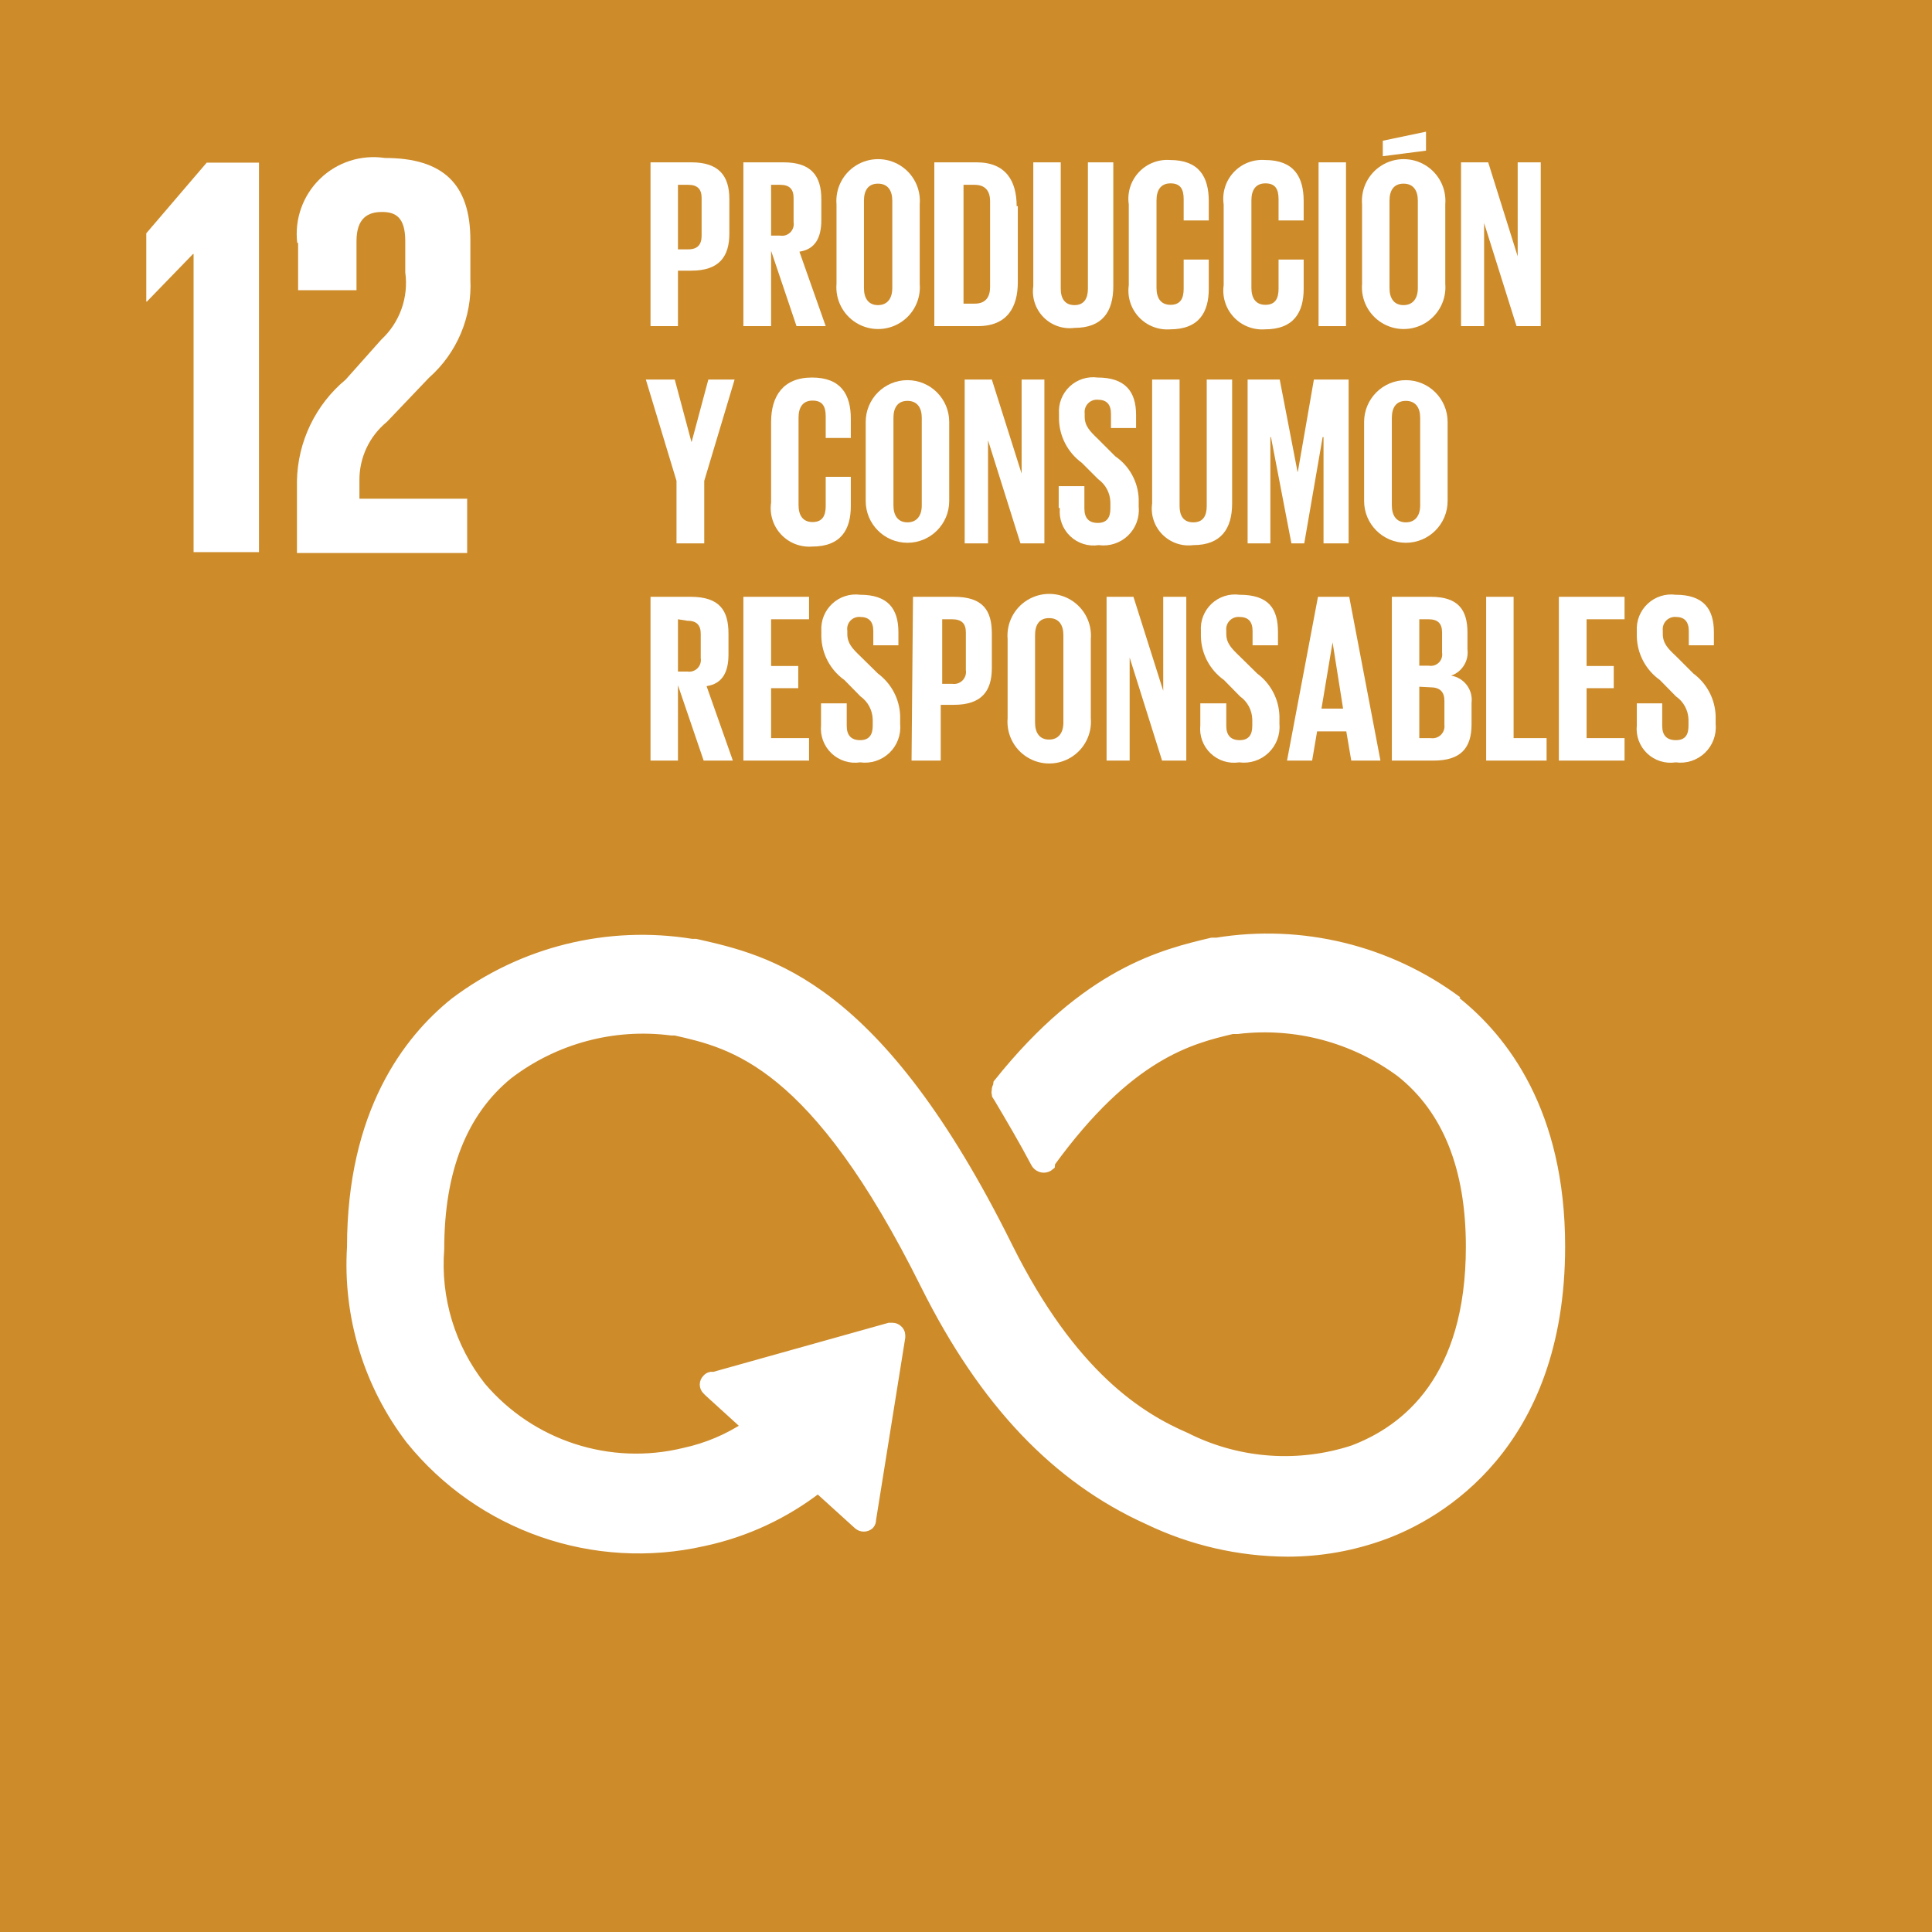
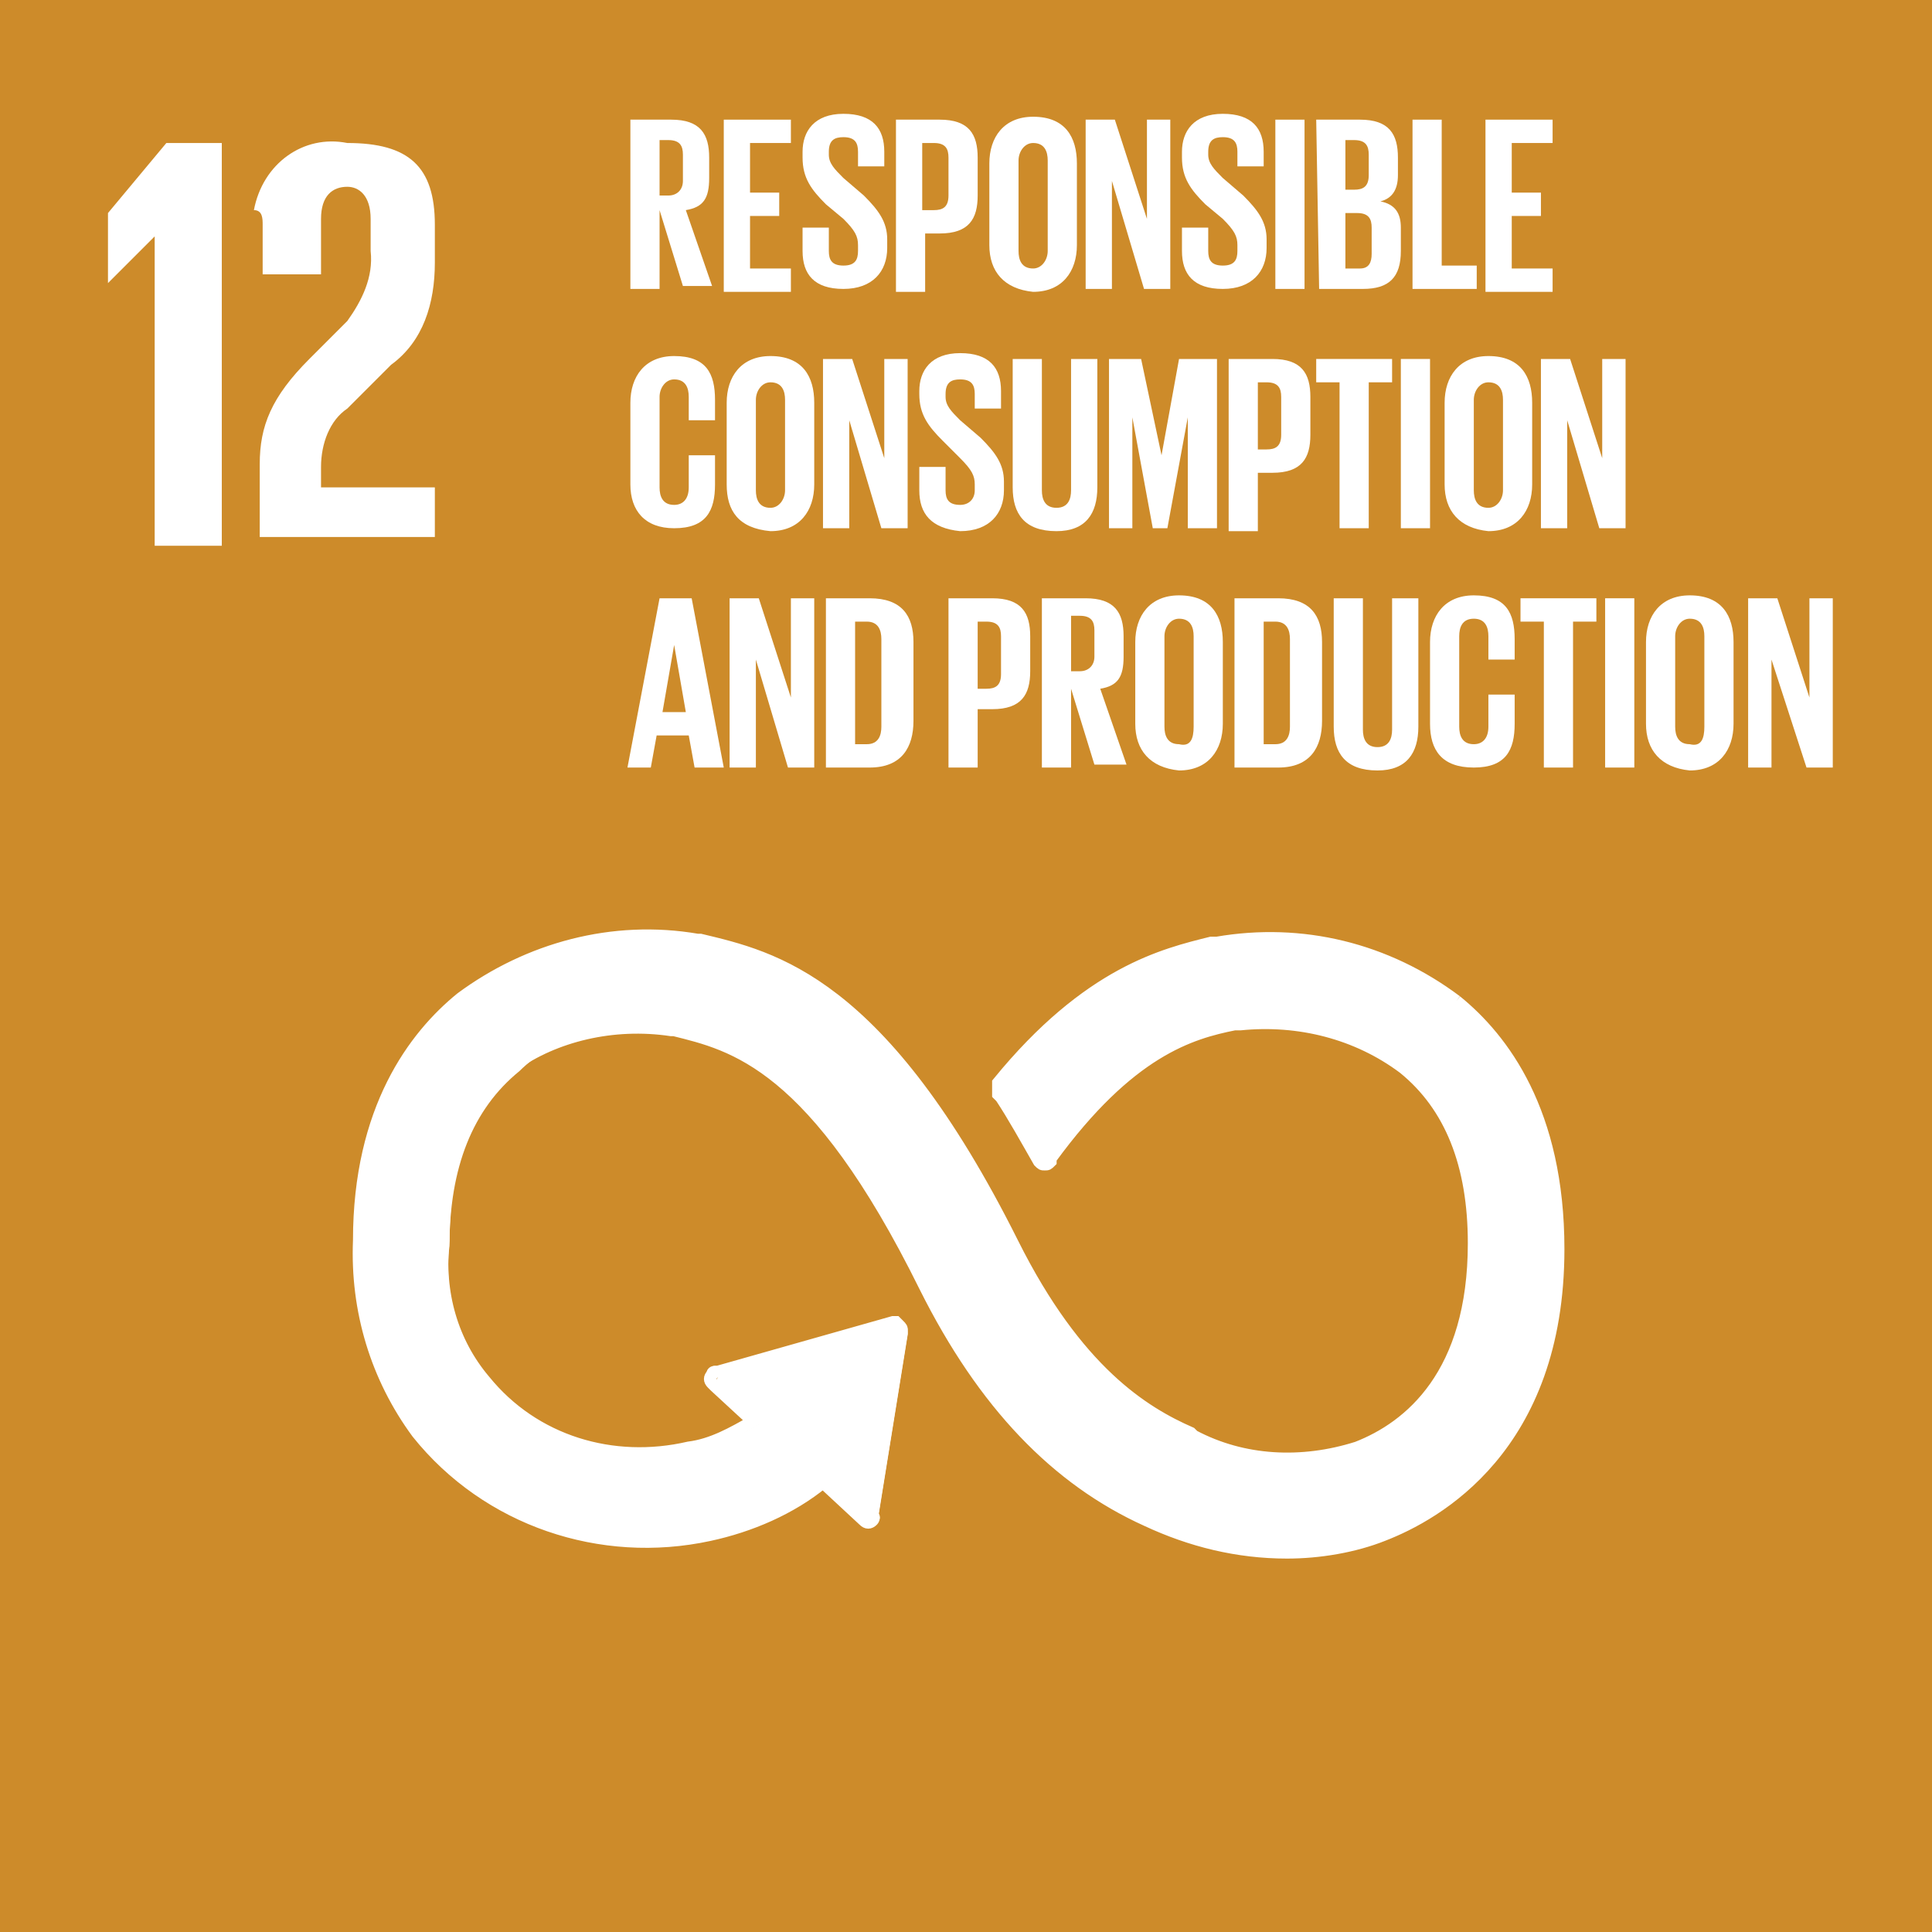
- <svg xmlns="http://www.w3.org/2000/svg" viewBox="0 0 66.17 66.17">
-   <defs>
-     <style>.cls-1{fill:#cd8b2a;}.cls-2{fill:#fff;}.cls-3{fill:none;stroke:#fff;stroke-miterlimit:10;stroke-width:0.41px;}</style>
-   </defs>
-   <g id="Layer_2" data-name="Layer 2">
-     <g id="Layer_1-2" data-name="Layer 1">
-       <rect class="cls-1" width="66.17" height="66.17" />
-       <path class="cls-2" d="M49.88,34.33a10.89,10.89,0,0,0-8.22-2l-.16,0c-1.64.39-4.24,1-7.28,4.81l0,.06,0,.05a.25.25,0,0,0-.05.15.27.27,0,0,0,0,.12l.07.12c.38.64.86,1.46,1.27,2.22v0a.26.26,0,0,0,.23.15.22.22,0,0,0,.18-.08l.06-.08c2.7-3.73,4.83-4.25,6.26-4.59l.18,0A7.86,7.86,0,0,1,48,36.71c1.6,1.26,2.41,3.27,2.41,6,0,4.52-2.2,6.29-4,7a7.57,7.57,0,0,1-5.63-.37l-.12-.06c-1.57-.68-3.91-2.1-6.13-6.54C30,33.74,26.3,32.9,23.84,32.34l-.13,0a10.69,10.69,0,0,0-8.09,2c-1.6,1.28-3.51,3.76-3.51,8.34a9.78,9.78,0,0,0,2.05,6.57,10,10,0,0,0,10,3.45,9.48,9.48,0,0,0,3.92-1.82l1.4,1.27a.25.25,0,0,0,.33,0,.21.21,0,0,0,.05-.15v0l1-6.23v-.07a.25.25,0,0,0-.08-.17.2.2,0,0,0-.15,0h-.11l-6,1.67-.11,0a.23.23,0,0,0-.12.06.25.25,0,0,0,0,.33l.07.06,1.34,1.21a6.28,6.28,0,0,1-2.19.93,7,7,0,0,1-7-2.26l0-.05a6.78,6.78,0,0,1-1.44-4.74c0-2.71.8-4.71,2.37-6A7.64,7.64,0,0,1,23,35.27l.13,0c2,.45,4.79,1.08,8.6,8.74,2,4,4.46,6.58,7.58,8a11.13,11.13,0,0,0,4.76,1.1,9.46,9.46,0,0,0,3.31-.59c1.81-.67,6-3,6-9.82,0-4.57-1.94-7.06-3.56-8.35" />
-       <path class="cls-3" d="M49.89,34.32a10.86,10.86,0,0,0-8.22-2l-.16,0c-1.64.39-4.25,1-7.29,4.81a.18.18,0,0,0,0,.07l0,0a.25.25,0,0,0-.05.15.28.28,0,0,0,0,.13l.07.11c.38.64.87,1.47,1.27,2.23,0,0,0,0,0,0a.29.29,0,0,0,.24.14.29.29,0,0,0,.18-.07.35.35,0,0,0,0-.08c2.71-3.74,4.83-4.26,6.27-4.6l.17,0A7.87,7.87,0,0,1,48,36.7c1.6,1.27,2.41,3.28,2.41,6,0,4.53-2.2,6.3-4.05,7a7.57,7.57,0,0,1-5.63-.37l-.12-.06c-1.58-.68-3.92-2.11-6.13-6.55-4.46-9-8.19-9.8-10.66-10.36l-.13,0a10.61,10.61,0,0,0-8.09,2c-1.6,1.28-3.51,3.77-3.51,8.35a9.82,9.82,0,0,0,2,6.57,10,10,0,0,0,10,3.47,9.69,9.69,0,0,0,3.93-1.83l1.4,1.27a.25.25,0,0,0,.33,0,.21.21,0,0,0,.05-.15v0l1-6.24v-.07a.21.21,0,0,0-.08-.16.22.22,0,0,0-.15-.06h-.11l-6,1.68h-.11a.19.19,0,0,0-.11.07.22.22,0,0,0,0,.32l.07.07,1.33,1.21a6.33,6.33,0,0,1-2.19.93,7,7,0,0,1-7-2.27l0,0a6.81,6.81,0,0,1-1.44-4.75c0-2.71.8-4.72,2.37-6A7.64,7.64,0,0,1,23,35.26l.13,0c2,.45,4.8,1.08,8.61,8.75,2,4,4.47,6.59,7.59,8a11.08,11.08,0,0,0,4.76,1.1,9.5,9.5,0,0,0,3.31-.59c1.81-.67,6-3,6-9.83,0-4.58-1.94-7.07-3.56-8.36" />
-       <polygon class="cls-2" points="6.61 8.7 6.63 8.7 6.63 18.91 8.87 18.91 8.87 5.57 7.08 5.57 5.01 7.99 5.01 10.33 5.03 10.33 6.61 8.7" />
-       <path class="cls-2" d="M10.21,8.32V9.94h2V8.26c0-.8.4-1,.87-1s.8.18.8,1V9.33a2.64,2.64,0,0,1-.82,2.3L11.84,13a4.63,4.63,0,0,0-1.67,3.48v2.46H16V17.08H12.31v-.63a2.56,2.56,0,0,1,.94-2l1.44-1.51a4.21,4.21,0,0,0,1.42-3.37V8.22c0-1.91-.93-2.81-2.93-2.81a2.63,2.63,0,0,0-3,2.91" />
-       <path class="cls-2" d="M23.22,6.33V8.54h.35c.32,0,.46-.16.46-.47V6.78c0-.3-.14-.45-.46-.45Zm-.94-.77h1.4c.95,0,1.3.47,1.3,1.26V8c0,.79-.35,1.27-1.3,1.27h-.46v1.9h-.94Z" />
-       <path class="cls-2" d="M26.41,6.33V8.07h.31a.4.4,0,0,0,.46-.46V6.78c0-.3-.14-.45-.46-.45Zm0,2.26v2.58h-.95V5.56h1.38c.95,0,1.29.47,1.29,1.26v.72c0,.6-.21,1-.75,1.08l.9,2.55h-1Z" />
-       <path class="cls-2" d="M30.56,9.87v-3c0-.34-.15-.58-.49-.58s-.48.24-.48.58v3c0,.34.15.58.48.58s.49-.24.49-.58m-1.91-.15V7A1.43,1.43,0,1,1,31.5,7V9.72a1.43,1.43,0,1,1-2.85,0" />
-       <path class="cls-2" d="M33.38,10.4c.38,0,.53-.23.53-.57V6.89c0-.33-.15-.56-.53-.56H33V10.4Zm1.48-3.34v2.6c0,.86-.36,1.51-1.37,1.51H32V5.56h1.45c1,0,1.37.64,1.37,1.5" />
-       <path class="cls-2" d="M38.13,5.56V9.8c0,.87-.37,1.43-1.33,1.43A1.26,1.26,0,0,1,35.39,9.8V5.56h.94V9.89c0,.33.14.56.47.56s.46-.23.46-.56V5.56Z" />
-       <path class="cls-2" d="M38.66,9.72V7a1.33,1.33,0,0,1,1.41-1.52c1,0,1.33.58,1.33,1.41v.66h-.86V6.82c0-.34-.11-.54-.45-.54s-.48.24-.48.58v3c0,.34.14.58.48.58s.45-.22.45-.55v-1h.86v1c0,.8-.33,1.39-1.33,1.39a1.33,1.33,0,0,1-1.41-1.51" />
-       <path class="cls-2" d="M41.91,9.72V7a1.33,1.33,0,0,1,1.41-1.52c1,0,1.33.58,1.33,1.41v.66h-.86V6.82c0-.34-.11-.54-.45-.54s-.48.24-.48.58v3c0,.34.14.58.48.58s.45-.22.45-.55v-1h.86v1c0,.8-.33,1.39-1.33,1.39a1.33,1.33,0,0,1-1.41-1.51" />
-       <rect class="cls-2" x="45.16" y="5.56" width="0.94" height="5.61" />
-       <path class="cls-2" d="M48.56,9.87v-3c0-.34-.15-.58-.49-.58s-.48.24-.48.58v3c0,.34.15.58.48.58s.49-.24.49-.58m.28-4.71-1.48.19V4.82l1.48-.31ZM46.65,9.72V7A1.43,1.43,0,1,1,49.5,7V9.72a1.43,1.43,0,1,1-2.85,0" />
-       <polygon class="cls-2" points="50.83 7.64 50.83 11.17 50.04 11.17 50.04 5.56 50.97 5.56 51.98 8.78 51.98 5.56 52.77 5.56 52.77 11.17 51.94 11.17 50.83 7.64" />
-       <polygon class="cls-2" points="24.12 16.47 24.12 18.61 23.17 18.61 23.17 16.47 22.12 13 23.11 13 23.68 15.13 23.69 15.13 24.26 13 25.16 13 24.12 16.47" />
-       <path class="cls-2" d="M26.41,17.16V14.45c0-.88.41-1.52,1.4-1.52s1.33.58,1.33,1.41V15h-.86v-.74c0-.34-.11-.54-.45-.54s-.48.24-.48.58v3c0,.34.14.58.48.58s.45-.22.45-.55v-1h.86v1c0,.8-.33,1.39-1.33,1.39a1.32,1.32,0,0,1-1.4-1.51" />
-       <path class="cls-2" d="M31.57,17.31v-3c0-.34-.15-.58-.49-.58s-.48.24-.48.58v3c0,.34.15.58.48.58s.49-.24.49-.58m-1.92-.15V14.45a1.43,1.43,0,1,1,2.86,0v2.71a1.43,1.43,0,1,1-2.86,0" />
-       <polygon class="cls-2" points="33.84 15.08 33.84 18.61 33.04 18.61 33.04 13 33.97 13 34.99 16.22 34.99 13 35.77 13 35.77 18.61 34.95 18.61 33.84 15.08" />
-       <path class="cls-2" d="M36.26,17.4v-.75h.88v.77c0,.31.14.49.46.49s.43-.2.43-.49V17.2a1,1,0,0,0-.42-.79l-.56-.56a1.9,1.9,0,0,1-.78-1.49v-.19a1.17,1.17,0,0,1,1.32-1.24c.94,0,1.32.47,1.32,1.28v.45h-.86v-.49q0-.48-.45-.48a.42.42,0,0,0-.45.47v.11c0,.32.18.5.45.76l.6.6A1.85,1.85,0,0,1,39,17.09v.27a1.21,1.21,0,0,1-1.37,1.31,1.16,1.16,0,0,1-1.33-1.27" />
-       <path class="cls-2" d="M42.2,13v4.24c0,.87-.38,1.43-1.33,1.43a1.26,1.26,0,0,1-1.41-1.43V13h.94v4.33c0,.33.13.56.47.56s.46-.23.46-.56V13Z" />
-       <polygon class="cls-2" points="45.33 14.97 45.3 14.97 44.67 18.61 44.23 18.61 43.53 14.97 43.51 14.97 43.51 18.61 42.73 18.61 42.73 13 43.83 13 44.44 16.16 44.45 16.16 45 13 46.19 13 46.19 18.61 45.33 18.61 45.33 14.97" />
-       <path class="cls-2" d="M48.64,17.31v-3c0-.34-.15-.58-.49-.58s-.48.24-.48.58v3c0,.34.15.58.48.58s.49-.24.49-.58m-1.92-.15V14.45a1.43,1.43,0,1,1,2.86,0v2.71a1.43,1.43,0,1,1-2.86,0" />
-       <path class="cls-2" d="M23.22,21.21V23h.32a.4.4,0,0,0,.46-.46v-.83c0-.3-.14-.45-.46-.45Zm0,2.26v2.58h-.94V20.44h1.37c1,0,1.3.47,1.3,1.26v.72c0,.6-.21,1-.75,1.08l.9,2.55h-1Z" />
-       <polygon class="cls-2" points="25.46 20.44 27.71 20.44 27.71 21.21 26.41 21.21 26.41 22.81 27.34 22.81 27.34 23.57 26.41 23.57 26.41 25.28 27.71 25.28 27.71 26.05 25.46 26.05 25.46 20.44" />
-       <path class="cls-2" d="M28.12,24.84v-.75H29v.77c0,.31.14.49.46.49s.43-.2.43-.49v-.22a1,1,0,0,0-.42-.79l-.55-.56a1.88,1.88,0,0,1-.79-1.49v-.19a1.18,1.18,0,0,1,1.33-1.24c.94,0,1.31.47,1.31,1.28v.45h-.86v-.49q0-.48-.45-.48a.41.41,0,0,0-.44.47v.11c0,.32.17.5.44.76l.61.6a1.88,1.88,0,0,1,.76,1.45v.28a1.21,1.21,0,0,1-1.37,1.31,1.17,1.17,0,0,1-1.34-1.27" />
-       <path class="cls-2" d="M32.27,21.21v2.21h.34a.41.41,0,0,0,.47-.47V21.66c0-.3-.14-.45-.47-.45Zm-1-.77h1.4c1,0,1.3.47,1.3,1.26v1.18c0,.79-.35,1.26-1.3,1.26h-.45v1.91h-1Z" />
-       <path class="cls-2" d="M36.42,24.75v-3c0-.34-.15-.58-.49-.58s-.48.24-.48.58v3c0,.34.15.58.48.58s.49-.24.49-.58m-1.91-.15V21.89a1.43,1.43,0,1,1,2.85,0V24.6a1.43,1.43,0,1,1-2.85,0" />
-       <polygon class="cls-2" points="38.69 22.52 38.69 26.05 37.9 26.05 37.9 20.44 38.82 20.44 39.84 23.66 39.84 20.44 40.63 20.44 40.63 26.05 39.8 26.05 38.69 22.52" />
-       <path class="cls-2" d="M41.11,24.84v-.75H42v.77c0,.31.14.49.46.49s.43-.2.43-.49v-.22a1,1,0,0,0-.42-.79l-.55-.56a1.88,1.88,0,0,1-.79-1.49v-.19a1.17,1.17,0,0,1,1.32-1.24c1,0,1.32.47,1.32,1.28v.45H42.9v-.49q0-.48-.45-.48a.42.42,0,0,0-.45.47v.11c0,.32.18.5.45.76l.61.6a1.88,1.88,0,0,1,.76,1.45v.28a1.22,1.22,0,0,1-1.38,1.31,1.16,1.16,0,0,1-1.33-1.27" />
-       <path class="cls-2" d="M45.26,24.27H46L45.64,22h0Zm-1.18,1.78,1.06-5.61h1.07l1.07,5.61h-1l-.17-1h-1l-.17,1Z" />
-       <path class="cls-2" d="M48.61,23.52v1.76H49a.41.41,0,0,0,.47-.46V24c0-.3-.15-.46-.48-.46Zm0-.72h.33a.39.39,0,0,0,.45-.45v-.69c0-.3-.14-.45-.46-.45h-.32Zm-.94-2.36H49c.94,0,1.26.44,1.26,1.23v.57a.84.84,0,0,1-.56.9.84.84,0,0,1,.7.93v.74c0,.8-.36,1.24-1.3,1.24H47.67Z" />
-       <polygon class="cls-2" points="50.9 20.44 51.84 20.44 51.84 25.28 52.97 25.28 52.97 26.05 50.9 26.05 50.9 20.44" />
-       <polygon class="cls-2" points="53.39 20.44 55.64 20.44 55.64 21.21 54.34 21.21 54.34 22.81 55.27 22.81 55.27 23.57 54.34 23.57 54.34 25.28 55.64 25.28 55.64 26.05 53.39 26.05 53.39 20.44" />
-       <path class="cls-2" d="M56.06,24.84v-.75h.87v.77c0,.31.14.49.47.49s.43-.2.43-.49v-.22a1,1,0,0,0-.43-.79l-.55-.56a1.88,1.88,0,0,1-.79-1.49v-.19a1.18,1.18,0,0,1,1.33-1.24c.94,0,1.31.47,1.31,1.28v.45h-.86v-.49c0-.32-.15-.48-.44-.48a.42.42,0,0,0-.45.47v.11c0,.32.17.5.45.76l.6.6a1.88,1.88,0,0,1,.76,1.45v.28a1.21,1.21,0,0,1-1.37,1.31,1.16,1.16,0,0,1-1.33-1.27" />
+ <svg xmlns="http://www.w3.org/2000/svg" version="1.1" id="Capa_1" x="0px" y="0px" viewBox="0 0 66.2 66.2" style="enable-background:new 0 0 66.2 66.2;" xml:space="preserve">
+   <style type="text/css">
+ 	.st0{fill:#CD8B2A;}
+ 	.st1{fill:#FFFFFF;}
+ 	.st2{fill:none;stroke:#FFFFFF;stroke-width:0.41;stroke-miterlimit:10;}
+ </style>
+   <rect class="st0" width="66.2" height="66.2" />
+   <path class="st1" d="M49.9,34.3c-2.4-1.7-5.3-2.5-8.2-2h-0.2c-1.6,0.4-4.2,1-7.3,4.8v0.1v0c0,0,0,0.1,0,0.2c0,0,0,0.1,0,0.1l0.1,0.1  c0.4,0.6,0.9,1.5,1.3,2.2l0,0c0,0.1,0.1,0.1,0.2,0.2c0.1,0,0.1,0,0.2-0.1l0.1-0.1c2.7-3.7,4.8-4.2,6.3-4.6h0.2c2-0.2,4,0.3,5.6,1.4  c1.6,1.3,2.4,3.3,2.4,6c0,4.5-2.2,6.3-4,7c-1.9,0.6-3.9,0.5-5.6-0.4l-0.1-0.1c-1.6-0.7-3.9-2.1-6.1-6.5c-4.5-9-8.2-9.8-10.7-10.4  h-0.1c-2.9-0.5-5.8,0.3-8.1,2c-1.6,1.3-3.5,3.8-3.5,8.3c-0.1,2.4,0.6,4.7,2.1,6.6c2.4,3,6.3,4.3,10,3.5c1.4-0.3,2.8-0.9,3.9-1.8  l1.4,1.3c0.1,0.1,0.2,0.1,0.3,0c0,0,0.1-0.1,0-0.2l0,0l1-6.2v-0.1c0-0.1,0-0.1-0.1-0.2c0,0-0.1,0-0.1,0h-0.1l-6,1.7h-0.1  c0,0-0.1,0-0.1,0.1c-0.1,0.1-0.1,0.2,0,0.3l0.1,0.1l1.3,1.2c-0.7,0.4-1.4,0.8-2.2,0.9c-2.6,0.6-5.3-0.2-7-2.3v0  c-1.1-1.3-1.6-3-1.4-4.7c0-2.7,0.8-4.7,2.4-6C19,35.5,21,35,23,35.3h0.1c2,0.5,4.8,1.1,8.6,8.7c2,4,4.5,6.6,7.6,8  c1.5,0.7,3.1,1.1,4.8,1.1c1.1,0,2.3-0.2,3.3-0.6c1.8-0.7,6-3,6-9.8C53.4,38.1,51.4,35.6,49.9,34.3" />
+   <path class="st2" d="M49.9,34.3c-2.4-1.8-5.3-2.5-8.2-2h-0.2c-1.6,0.4-4.2,1-7.3,4.8c0,0,0,0,0,0.1l0,0c0,0,0,0.1,0,0.2  c0,0,0,0.1,0,0.1l0.1,0.1c0.4,0.6,0.9,1.5,1.3,2.2l0,0c0.1,0.1,0.1,0.1,0.2,0.1c0.1,0,0.1,0,0.2-0.1c0,0,0-0.1,0-0.1  c2.7-3.7,4.8-4.3,6.3-4.6h0.2c2-0.2,4,0.3,5.6,1.5c1.6,1.3,2.4,3.3,2.4,6c0,4.5-2.2,6.3-4,7c-1.9,0.6-3.9,0.5-5.6-0.4l-0.1-0.1  c-1.6-0.7-3.9-2.1-6.1-6.5c-4.5-9-8.2-9.8-10.7-10.4h-0.1c-2.9-0.5-5.8,0.3-8.1,2c-1.6,1.3-3.5,3.8-3.5,8.3c-0.1,2.4,0.6,4.7,2,6.6  c2.4,3,6.3,4.3,10,3.5c1.4-0.3,2.8-0.9,3.9-1.8l1.4,1.3c0.1,0.1,0.2,0.1,0.3,0c0,0,0.1-0.1,0-0.2l0,0l1-6.2v-0.1  c0-0.1,0-0.1-0.1-0.2c0,0-0.1-0.1-0.1-0.1h-0.1l-6,1.7h-0.1c0,0-0.1,0-0.1,0.1c-0.1,0.1-0.1,0.2,0,0.3c0,0,0,0,0,0l0.1,0.1l1.3,1.2  c-0.7,0.4-1.4,0.8-2.2,0.9c-2.6,0.6-5.3-0.2-7-2.3l0,0c-1.1-1.3-1.6-3-1.4-4.8c0-2.7,0.8-4.7,2.4-6C19,35.5,21,35,23,35.3h0.1  c2,0.5,4.8,1.1,8.6,8.8c2,4,4.5,6.6,7.6,8c1.5,0.7,3.1,1.1,4.8,1.1c1.1,0,2.3-0.2,3.3-0.6c1.8-0.7,6-3,6-9.8  C53.4,38.1,51.5,35.6,49.9,34.3" />
+   <g>
+     <path id="Path_355_1_" class="st1" d="M5.3,8.1L5.3,8.1v10.6h2.3V4.9H5.7l-2,2.4v2.4l0,0L5.3,8.1z" />
+     <path id="Path_356_1_" class="st1" d="M9,7.7v1.7h2V7.5c0-0.8,0.4-1.1,0.9-1.1c0.4,0,0.8,0.3,0.8,1.1v1.1c0.1,0.9-0.3,1.7-0.8,2.4   l-1.3,1.3c-1.3,1.3-1.7,2.3-1.7,3.6v2.5h6v-1.7H11v-0.7c0-0.8,0.3-1.6,0.9-2l1.5-1.5c1.1-0.8,1.5-2.1,1.5-3.5V7.7   c0-2-0.9-2.8-3-2.8C10.4,4.6,9,5.6,8.7,7.2C9,7.2,9,7.5,9,7.7" />
+     <g>
+       <path class="st1" d="M22.6,7.2v2.7h-1V4.1H23c1,0,1.3,0.5,1.3,1.3v0.7c0,0.7-0.2,1-0.8,1.1l0.9,2.6h-1L22.6,7.2z M22.6,4.9v1.8    h0.3c0.3,0,0.5-0.2,0.5-0.5V5.3c0-0.3-0.1-0.5-0.5-0.5H22.6z" />
+       <path class="st1" d="M24.8,4.1h2.3v0.8h-1.4v1.7h1v0.8h-1v1.8h1.4v0.8h-2.3V4.1z" />
+       <path class="st1" d="M27.5,8.6V7.8h0.9v0.8c0,0.3,0.1,0.5,0.5,0.5s0.5-0.2,0.5-0.5V8.4c0-0.3-0.1-0.5-0.5-0.9L28.3,7    c-0.5-0.5-0.8-0.9-0.8-1.6V5.2c0-0.7,0.4-1.3,1.4-1.3s1.4,0.5,1.4,1.3v0.5h-0.9V5.2c0-0.3-0.1-0.5-0.5-0.5c-0.3,0-0.5,0.1-0.5,0.5    v0.1c0,0.3,0.2,0.5,0.5,0.8l0.7,0.6c0.5,0.5,0.8,0.9,0.8,1.5v0.3c0,0.8-0.5,1.4-1.5,1.4C27.9,9.9,27.5,9.4,27.5,8.6z" />
+       <path class="st1" d="M30.7,4.1h1.5c1,0,1.3,0.5,1.3,1.3v1.3c0,0.8-0.3,1.3-1.3,1.3h-0.5v2h-1V4.1z M31.6,4.9v2.3H32    c0.3,0,0.5-0.1,0.5-0.5V5.4c0-0.3-0.1-0.5-0.5-0.5L31.6,4.9L31.6,4.9z" />
+       <path class="st1" d="M33.9,8.4V5.6c0-0.9,0.5-1.6,1.5-1.6c1.1,0,1.5,0.7,1.5,1.6v2.8c0,0.9-0.5,1.6-1.5,1.6    C34.4,9.9,33.9,9.3,33.9,8.4z M35.9,8.6V5.5c0-0.3-0.1-0.6-0.5-0.6c-0.3,0-0.5,0.3-0.5,0.6v3.1c0,0.3,0.1,0.6,0.5,0.6    C35.7,9.2,35.9,8.9,35.9,8.6z" />
+       <path class="st1" d="M38.1,6.2v3.7h-0.9V4.1h1l1.1,3.4V4.1h0.8v5.8h-0.9L38.1,6.2z" />
+       <path class="st1" d="M40.5,8.6V7.8h0.9v0.8c0,0.3,0.1,0.5,0.5,0.5s0.5-0.2,0.5-0.5V8.4c0-0.3-0.1-0.5-0.5-0.9L41.3,7    c-0.5-0.5-0.8-0.9-0.8-1.6V5.2c0-0.7,0.4-1.3,1.4-1.3s1.4,0.5,1.4,1.3v0.5h-0.9V5.2c0-0.3-0.1-0.5-0.5-0.5c-0.3,0-0.5,0.1-0.5,0.5    v0.1c0,0.3,0.2,0.5,0.5,0.8l0.7,0.6c0.5,0.5,0.8,0.9,0.8,1.5v0.3c0,0.8-0.5,1.4-1.5,1.4C40.9,9.9,40.5,9.4,40.5,8.6z" />
+       <path class="st1" d="M43.7,4.1h1v5.8h-1V4.1z" />
+       <path class="st1" d="M45.1,4.1h1.5c1,0,1.3,0.5,1.3,1.3v0.6c0,0.5-0.2,0.8-0.6,0.9C47.8,7,48,7.3,48,7.8v0.8    c0,0.9-0.4,1.3-1.3,1.3h-1.5L45.1,4.1L45.1,4.1z M46.1,6.5h0.3c0.3,0,0.5-0.1,0.5-0.5V5.3c0-0.3-0.1-0.5-0.5-0.5h-0.3V6.5z     M46.1,7.3v1.9h0.5C46.9,9.2,47,9,47,8.7V7.8c0-0.3-0.1-0.5-0.5-0.5L46.1,7.3L46.1,7.3z" />
+       <path class="st1" d="M48.4,4.1h1v5h1.2v0.8h-2.2V4.1z" />
+       <path class="st1" d="M50.9,4.1h2.3v0.8h-1.4v1.7h1v0.8h-1v1.8h1.4v0.8h-2.3V4.1z" />
+       <path class="st1" d="M21.6,16.6v-2.8c0-0.9,0.5-1.6,1.5-1.6c1.1,0,1.4,0.6,1.4,1.5v0.7h-0.9v-0.8c0-0.3-0.1-0.6-0.5-0.6    c-0.3,0-0.5,0.3-0.5,0.6v3.1c0,0.3,0.1,0.6,0.5,0.6c0.3,0,0.5-0.2,0.5-0.6v-1.1h0.9v1c0,0.9-0.3,1.5-1.4,1.5    C22.1,18.1,21.6,17.5,21.6,16.6z" />
+       <path class="st1" d="M24.9,16.6v-2.8c0-0.9,0.5-1.6,1.5-1.6c1.1,0,1.5,0.7,1.5,1.6v2.8c0,0.9-0.5,1.6-1.5,1.6    C25.3,18.1,24.9,17.5,24.9,16.6z M26.9,16.8v-3.1c0-0.3-0.1-0.6-0.5-0.6c-0.3,0-0.5,0.3-0.5,0.6v3.1c0,0.3,0.1,0.6,0.5,0.6    C26.7,17.4,26.9,17.1,26.9,16.8z" />
+       <path class="st1" d="M29.1,14.4v3.7h-0.9v-5.8h1l1.1,3.4v-3.4h0.8v5.8h-0.9L29.1,14.4z" />
+       <path class="st1" d="M31.5,16.8V16h0.9v0.8c0,0.3,0.1,0.5,0.5,0.5c0.3,0,0.5-0.2,0.5-0.5v-0.2c0-0.3-0.1-0.5-0.5-0.9l-0.6-0.6    c-0.5-0.5-0.8-0.9-0.8-1.6v-0.1c0-0.7,0.4-1.3,1.4-1.3s1.4,0.5,1.4,1.3V14h-0.9v-0.5c0-0.3-0.1-0.5-0.5-0.5    c-0.3,0-0.5,0.1-0.5,0.5v0.1c0,0.3,0.2,0.5,0.5,0.8l0.7,0.6c0.5,0.5,0.8,0.9,0.8,1.5v0.3c0,0.8-0.5,1.4-1.5,1.4    C31.9,18.1,31.5,17.6,31.5,16.8z" />
+       <path class="st1" d="M37.6,12.3v4.4c0,0.9-0.4,1.5-1.4,1.5c-1.1,0-1.5-0.6-1.5-1.5v-4.4h1v4.5c0,0.3,0.1,0.6,0.5,0.6    s0.5-0.3,0.5-0.6v-4.5H37.6z" />
+       <path class="st1" d="M40.7,14.3L40.7,14.3L40,18.1h-0.5l-0.7-3.8l0,0v3.8h-0.8v-5.8h1.1l0.7,3.3l0,0l0.6-3.3h1.3v5.8h-1V14.3z" />
+       <path class="st1" d="M42.1,12.3h1.5c1,0,1.3,0.5,1.3,1.3v1.3c0,0.8-0.3,1.3-1.3,1.3h-0.5v2h-1V12.3z M43.1,13.1v2.3h0.3    c0.3,0,0.5-0.1,0.5-0.5v-1.3c0-0.3-0.1-0.5-0.5-0.5L43.1,13.1L43.1,13.1z" />
+       <path class="st1" d="M45.1,12.3h2.6v0.8h-0.8v5h-1v-5h-0.8V12.3z" />
+       <path class="st1" d="M48,12.3h1v5.8h-1V12.3z" />
+       <path class="st1" d="M49.5,16.6v-2.8c0-0.9,0.5-1.6,1.5-1.6c1.1,0,1.5,0.7,1.5,1.6v2.8c0,0.9-0.5,1.6-1.5,1.6    C50,18.1,49.5,17.5,49.5,16.6z M51.5,16.8v-3.1c0-0.3-0.1-0.6-0.5-0.6c-0.3,0-0.5,0.3-0.5,0.6v3.1c0,0.3,0.1,0.6,0.5,0.6    C51.3,17.4,51.5,17.1,51.5,16.8z" />
+       <path class="st1" d="M53.7,14.4v3.7h-0.9v-5.8h1l1.1,3.4v-3.4h0.8v5.8h-0.9L53.7,14.4z" />
+       <path class="st1" d="M21.5,26.3l1.1-5.8h1.1l1.1,5.8h-1l-0.2-1.1h-1.1l-0.2,1.1H21.5z M22.7,24.4h0.8l-0.4-2.3l0,0L22.7,24.4z" />
+       <path class="st1" d="M25.9,22.6v3.7H25v-5.8h1l1.1,3.4v-3.4h0.8v5.8H27L25.9,22.6z" />
+       <path class="st1" d="M31.3,22v2.7c0,0.9-0.4,1.6-1.5,1.6h-1.5v-5.8h1.5C30.9,20.5,31.3,21.1,31.3,22z M29.7,25.5    c0.4,0,0.5-0.3,0.5-0.6v-3c0-0.3-0.1-0.6-0.5-0.6h-0.4v4.2H29.7z" />
+       <path class="st1" d="M32.5,20.5H34c1,0,1.3,0.5,1.3,1.3V23c0,0.8-0.3,1.3-1.3,1.3h-0.5v2h-1V20.5z M33.5,21.3v2.3h0.3    c0.3,0,0.5-0.1,0.5-0.5v-1.3c0-0.3-0.1-0.5-0.5-0.5L33.5,21.3L33.5,21.3z" />
+       <path class="st1" d="M36.7,23.6v2.7h-1v-5.8h1.5c1,0,1.3,0.5,1.3,1.3v0.7c0,0.7-0.2,1-0.8,1.1l0.9,2.6h-1.1L36.7,23.6z M36.7,21.3    V23H37c0.3,0,0.5-0.2,0.5-0.5v-0.9c0-0.3-0.1-0.5-0.5-0.5H36.7z" />
+       <path class="st1" d="M38.9,24.8v-2.8c0-0.9,0.5-1.6,1.5-1.6c1.1,0,1.5,0.7,1.5,1.6v2.8c0,0.9-0.5,1.6-1.5,1.6    C39.4,26.3,38.9,25.7,38.9,24.8z M40.9,24.9v-3.1c0-0.3-0.1-0.6-0.5-0.6c-0.3,0-0.5,0.3-0.5,0.6v3.1c0,0.3,0.1,0.6,0.5,0.6    C40.8,25.6,40.9,25.3,40.9,24.9z" />
+       <path class="st1" d="M45.3,22v2.7c0,0.9-0.4,1.6-1.5,1.6h-1.5v-5.8h1.5C44.9,20.5,45.3,21.1,45.3,22z M43.7,25.5    c0.4,0,0.5-0.3,0.5-0.6v-3c0-0.3-0.1-0.6-0.5-0.6h-0.4v4.2H43.7z" />
+       <path class="st1" d="M48.6,20.5v4.4c0,0.9-0.4,1.5-1.4,1.5c-1.1,0-1.5-0.6-1.5-1.5v-4.4h1V25c0,0.3,0.1,0.6,0.5,0.6    s0.5-0.3,0.5-0.6v-4.5H48.6z" />
+       <path class="st1" d="M49,24.8v-2.8c0-0.9,0.5-1.6,1.5-1.6c1.1,0,1.4,0.6,1.4,1.5v0.7h-0.9v-0.8c0-0.3-0.1-0.6-0.5-0.6    s-0.5,0.3-0.5,0.6v3.1c0,0.3,0.1,0.6,0.5,0.6c0.3,0,0.5-0.2,0.5-0.6v-1.1h0.9v1c0,0.9-0.3,1.5-1.4,1.5C49.4,26.3,49,25.7,49,24.8z    " />
+       <path class="st1" d="M52.1,20.5h2.6v0.8h-0.8v5h-1v-5h-0.8V20.5z" />
+       <path class="st1" d="M55,20.5h1v5.8h-1V20.5z" />
+       <path class="st1" d="M56.4,24.8v-2.8c0-0.9,0.5-1.6,1.5-1.6c1.1,0,1.5,0.7,1.5,1.6v2.8c0,0.9-0.5,1.6-1.5,1.6    C56.9,26.3,56.4,25.7,56.4,24.8z M58.4,24.9v-3.1c0-0.3-0.1-0.6-0.5-0.6c-0.3,0-0.5,0.3-0.5,0.6v3.1c0,0.3,0.1,0.6,0.5,0.6    C58.3,25.6,58.4,25.3,58.4,24.9z" />
+       <path class="st1" d="M60.7,22.6v3.7h-0.8v-5.8h1l1.1,3.4v-3.4h0.8v5.8h-0.9L60.7,22.6z" />
    </g>
  </g>
</svg>
